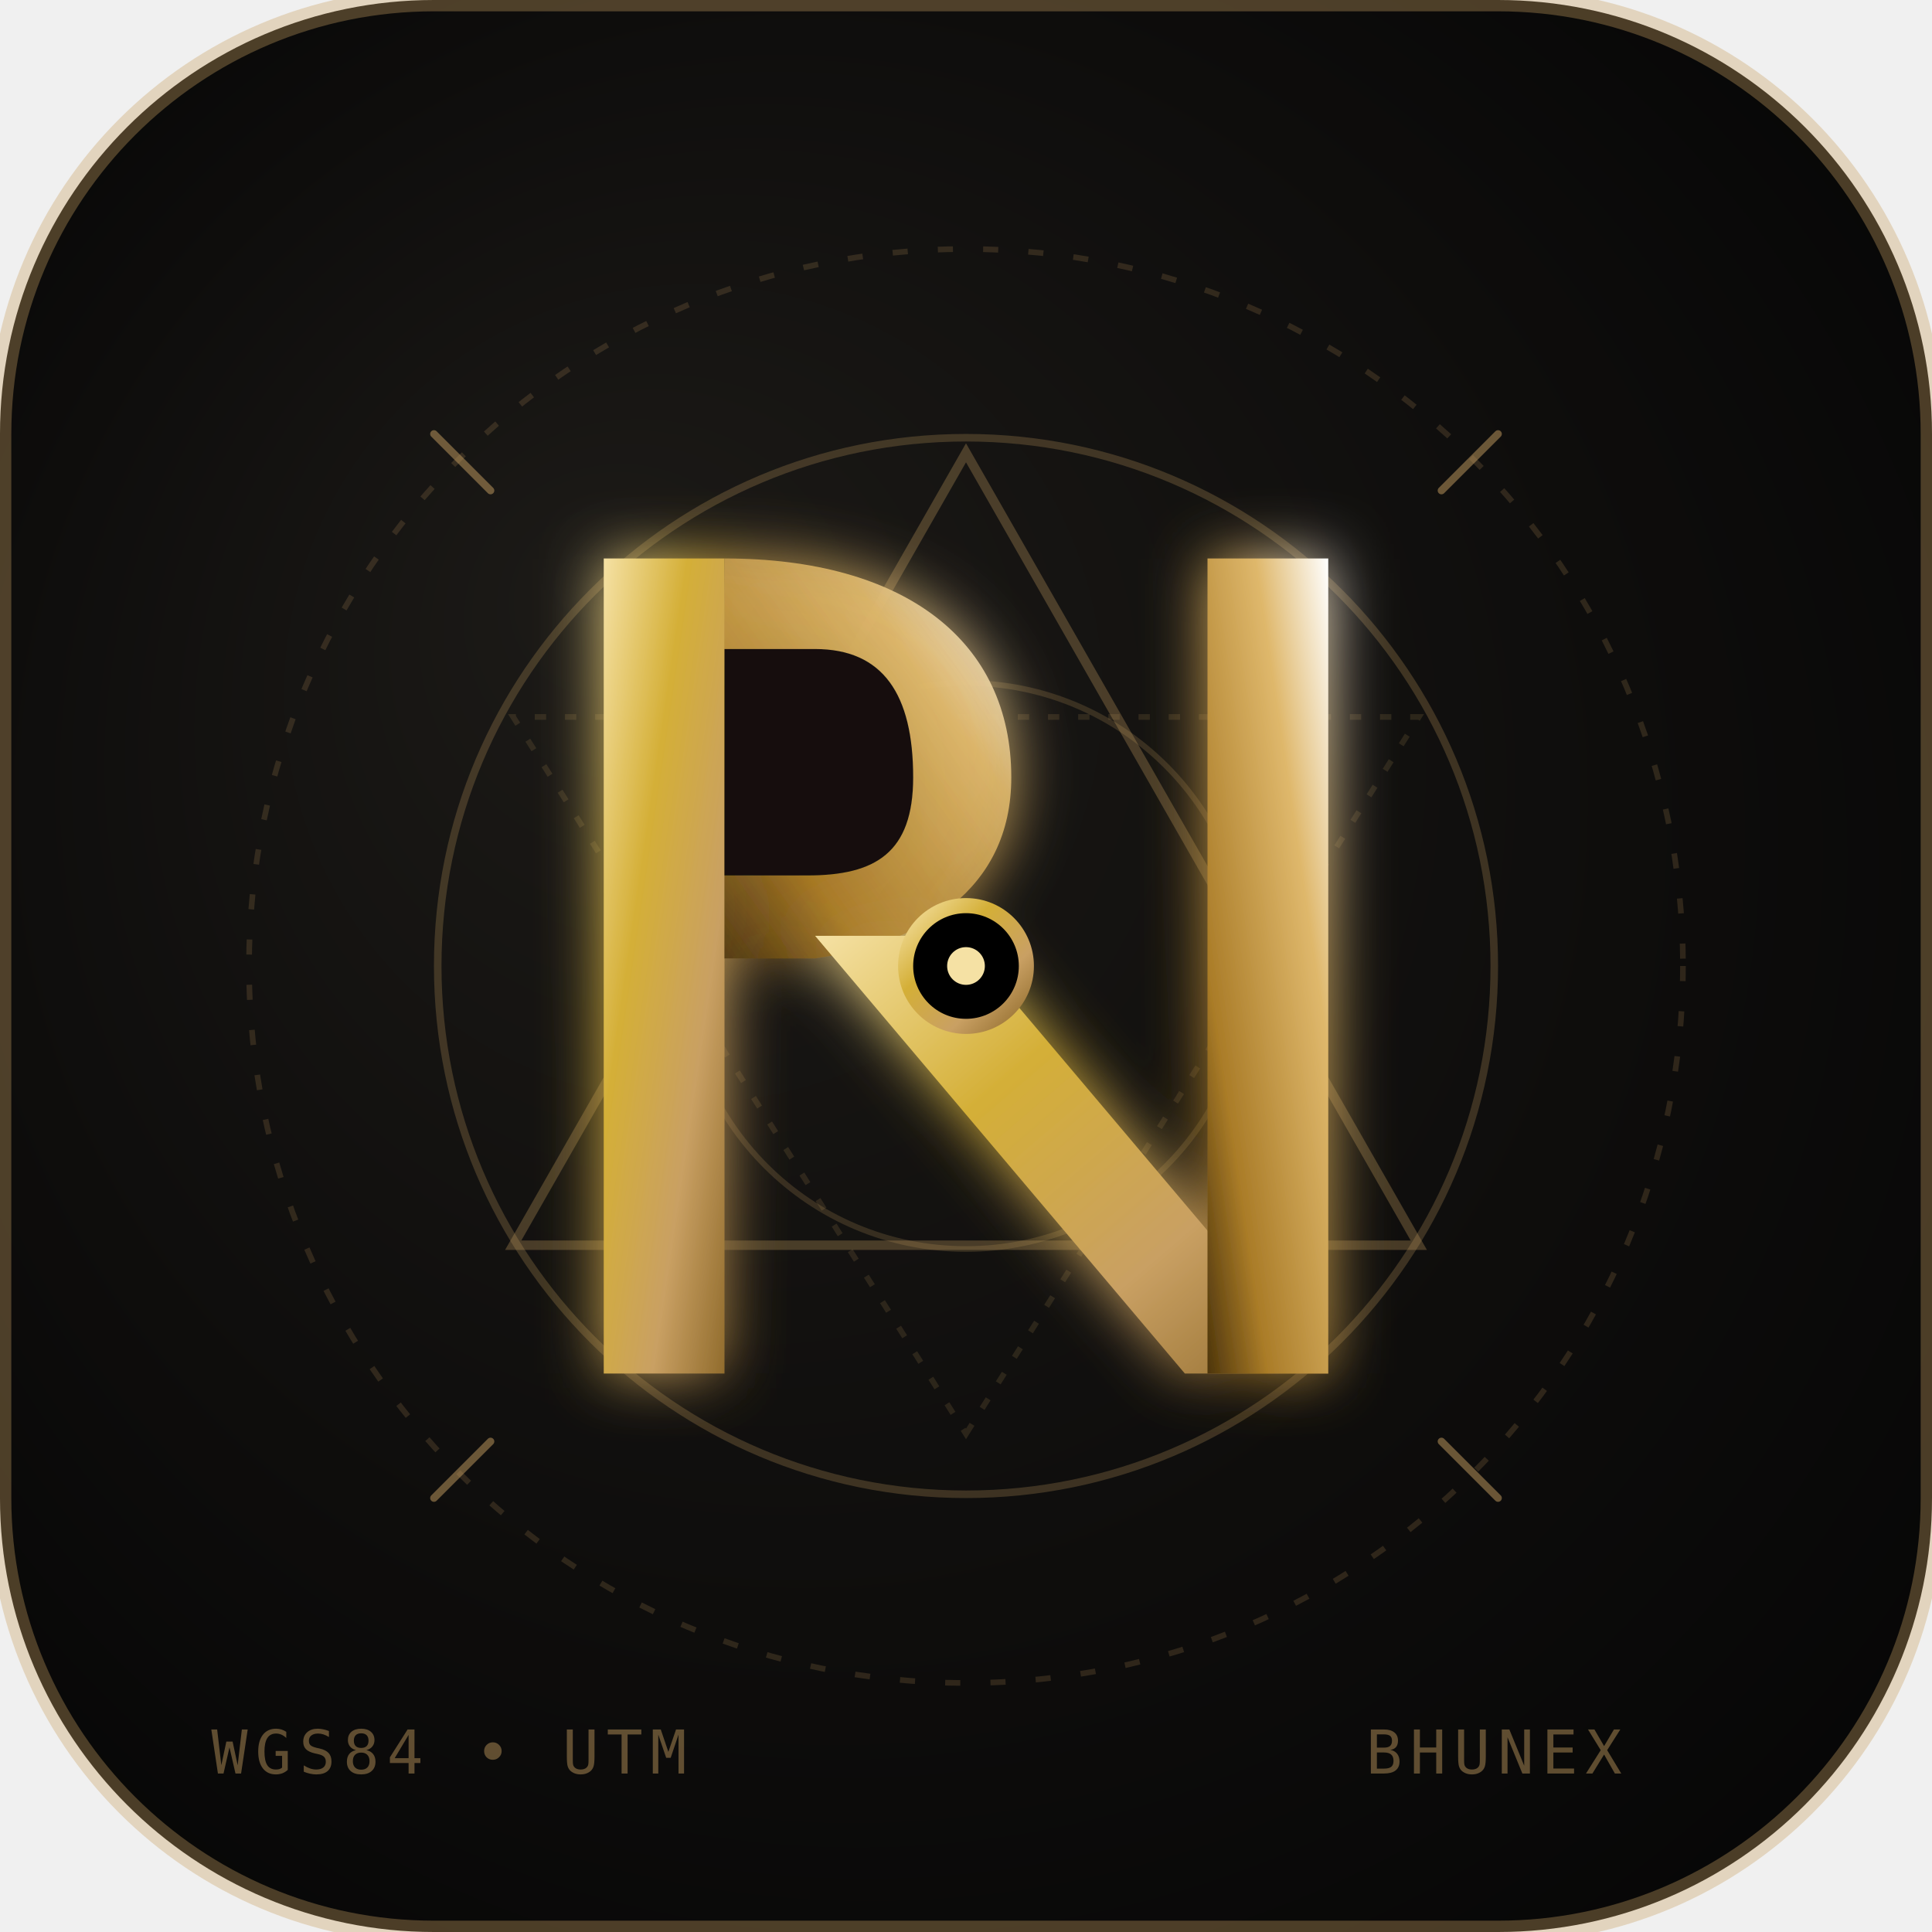
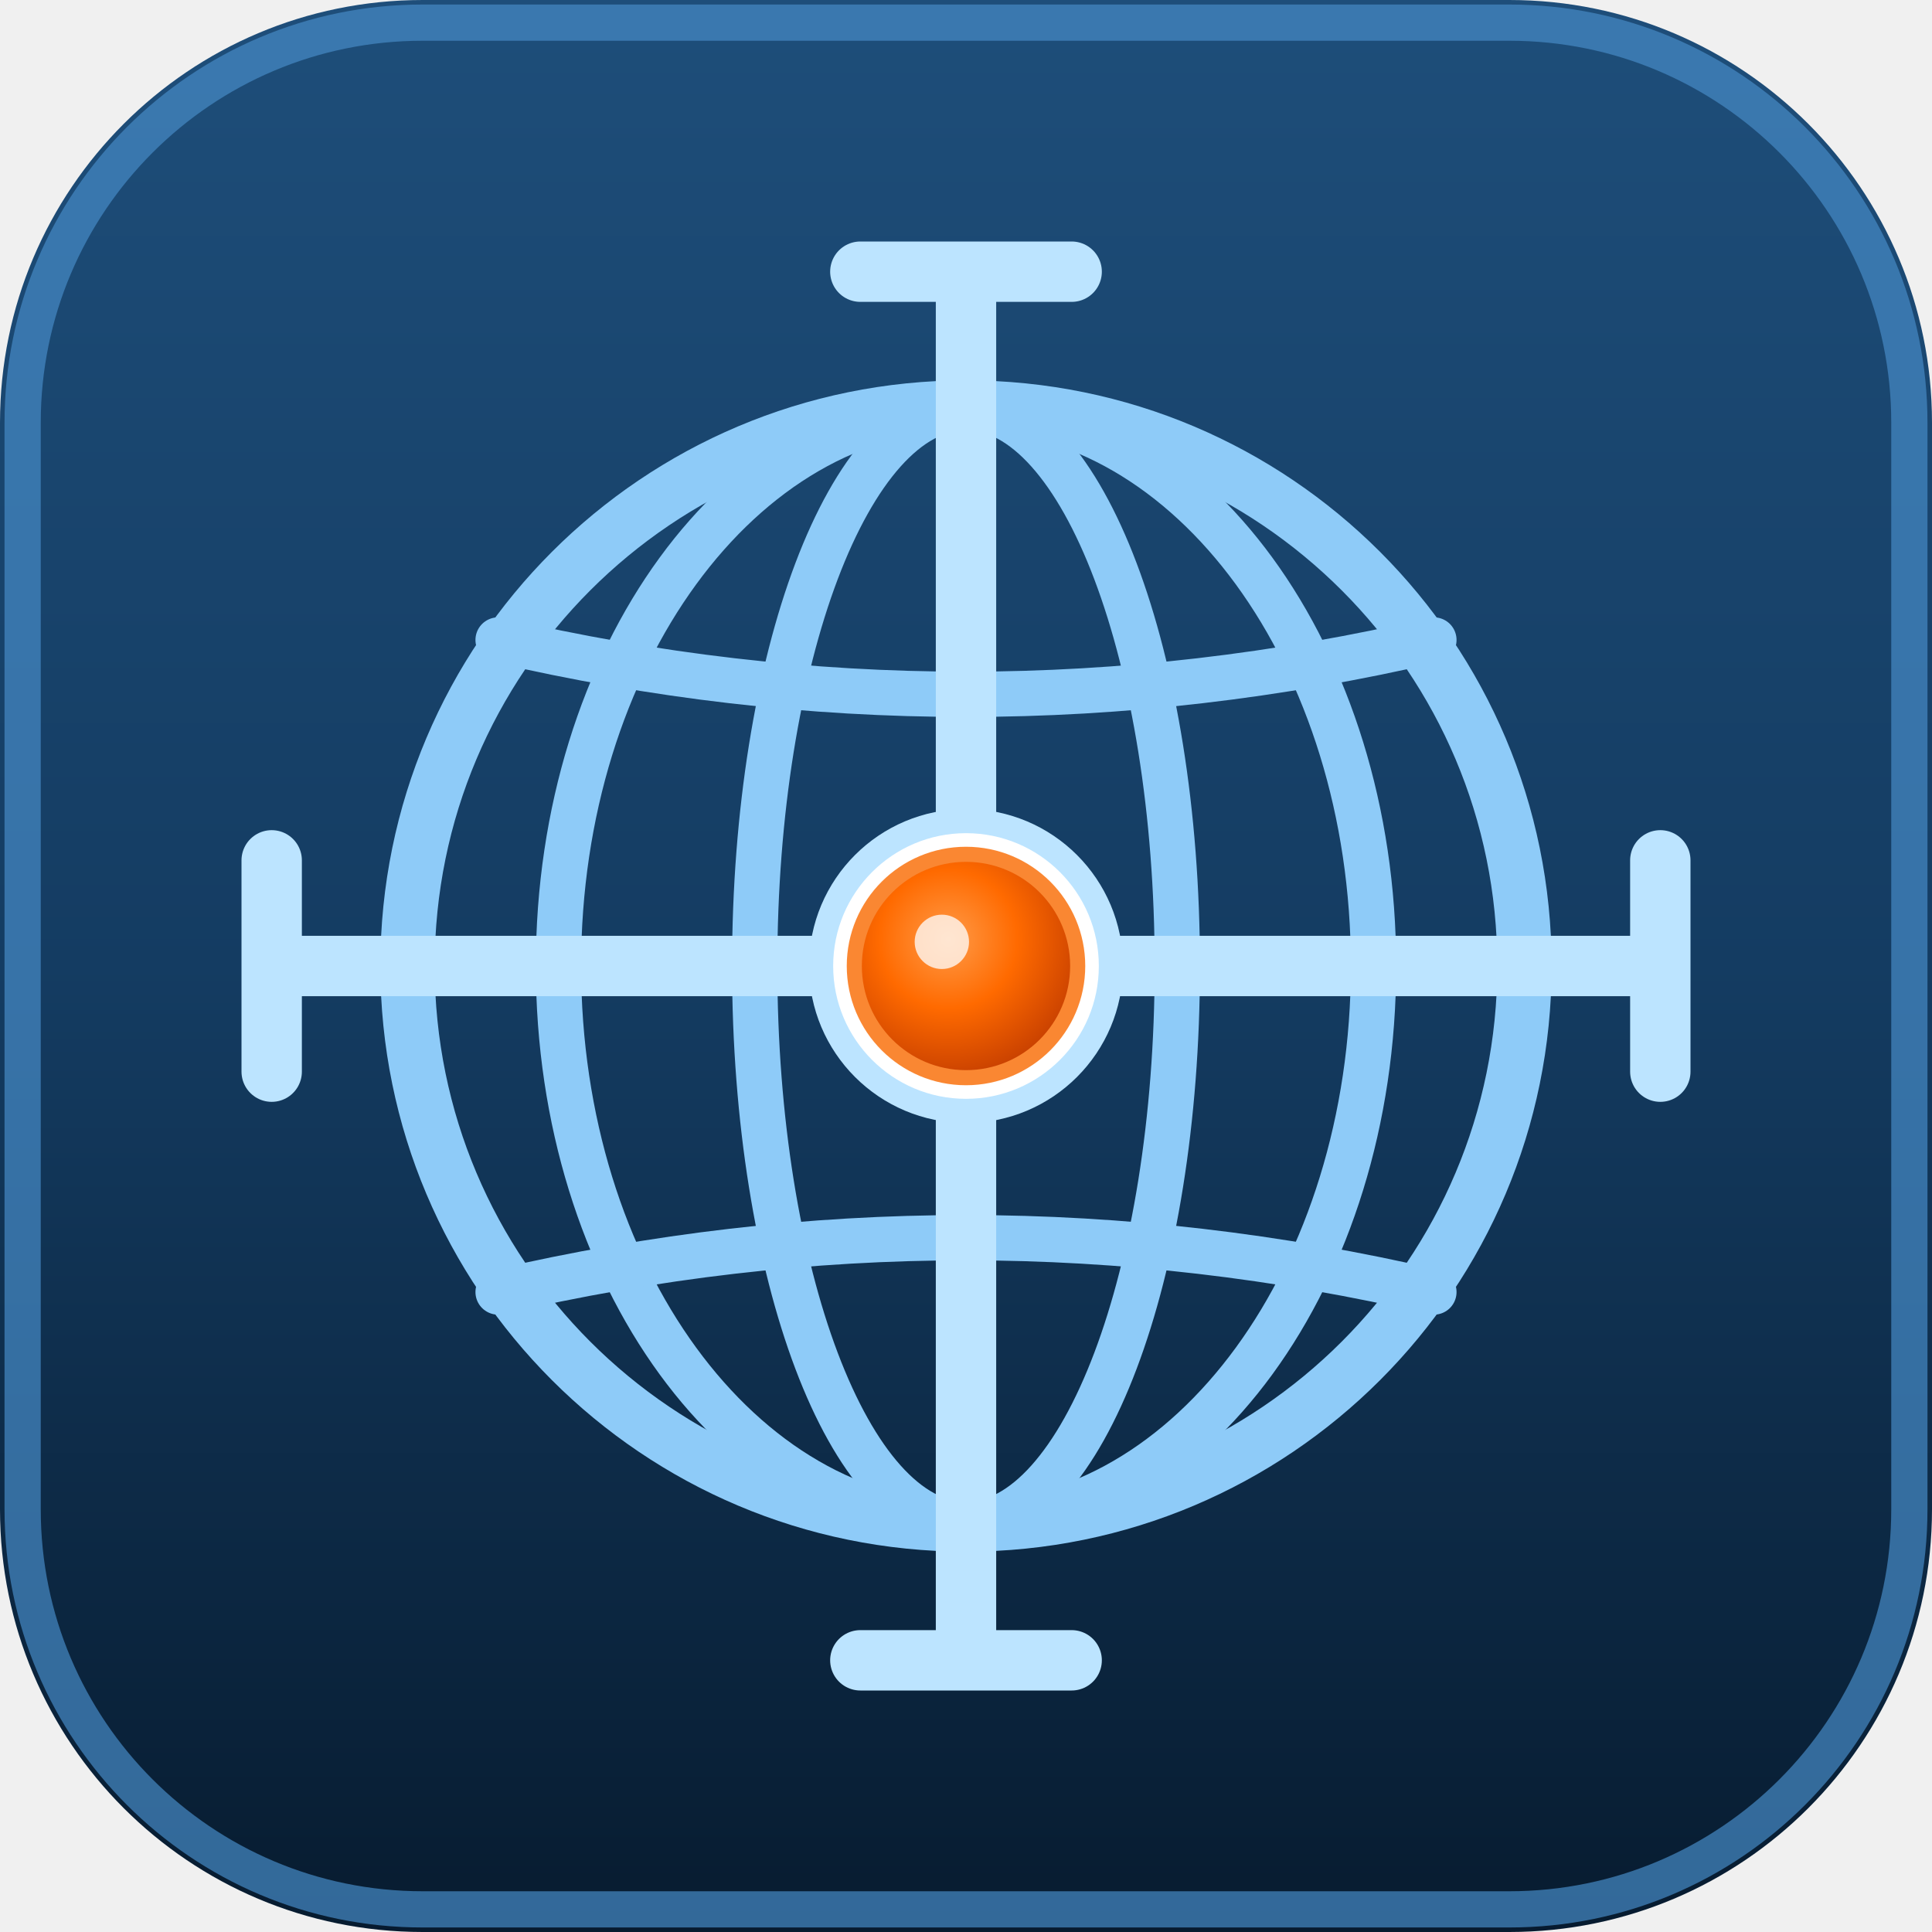
- <svg xmlns="http://www.w3.org/2000/svg" viewBox="0 0 512 512" width="100%" height="100%">
+ <svg xmlns="http://www.w3.org/2000/svg" viewBox="0 0 64 64" width="100%" height="100%">
  <defs>
-     <radialGradient id="bgGrad" cx="50%" cy="50%" r="70%" fx="30%" fy="30%">
-       <stop offset="0%" stop-color="#1c1a17" />
-       <stop offset="60%" stop-color="#0e0d0c" />
-       <stop offset="100%" stop-color="#050505" />
+     <linearGradient id="bgFav" x1="0%" y1="0%" x2="0%" y2="100%">
+       <stop offset="0%" stop-color="#1e4e7a" />
+       <stop offset="50%" stop-color="#143c62" />
+       <stop offset="100%" stop-color="#071b2f" />
+     </linearGradient>
+     <radialGradient id="orangeFav" cx="42%" cy="38%" r="62%">
+       <stop offset="0%" stop-color="#ff9b49" />
+       <stop offset="50%" stop-color="#ff6a00" />
+       <stop offset="100%" stop-color="#c94100" />
    </radialGradient>
-     <linearGradient id="goldPrimary" x1="0%" y1="0%" x2="100%" y2="100%">
-       <stop offset="0%" stop-color="#f5e1a4" />
-       <stop offset="35%" stop-color="#d4af37" />
-       <stop offset="70%" stop-color="#c9a063" />
-       <stop offset="100%" stop-color="#916c2d" />
-     </linearGradient>
-     <linearGradient id="goldAccent" x1="100%" y1="0%" x2="0%" y2="100%">
-       <stop offset="0%" stop-color="#ffffff" />
-       <stop offset="30%" stop-color="#dfb86c" />
-       <stop offset="75%" stop-color="#aa7c28" />
-       <stop offset="100%" stop-color="#4d350b" />
-     </linearGradient>
-     <linearGradient id="gridGlow" x1="0%" y1="0%" x2="100%" y2="0%">
-       <stop offset="0%" stop-color="#c9a063" stop-opacity="0.1" />
-       <stop offset="50%" stop-color="#c9a063" stop-opacity="0.4" />
-       <stop offset="100%" stop-color="#c9a063" stop-opacity="0.1" />
-     </linearGradient>
-     <filter id="glow" x="-20%" y="-20%" width="140%" height="140%">
-       <feGaussianBlur stdDeviation="8" result="blur" />
-       <feComposite in="SourceGraphic" in2="blur" operator="over" />
-     </filter>
  </defs>
-   <rect width="512" height="512" rx="115" fill="url(#bgGrad)" stroke="#c9a063" stroke-width="6" stroke-opacity="0.35" />
-   <circle cx="256" cy="256" r="190" fill="none" stroke="#c9a063" stroke-width="1.5" stroke-opacity="0.18" stroke-dasharray="4 8" />
-   <circle cx="256" cy="256" r="140" fill="none" stroke="#c9a063" stroke-width="2" stroke-opacity="0.25" />
-   <circle cx="256" cy="256" r="75" fill="none" stroke="#c9a063" stroke-width="1.5" stroke-opacity="0.2" />
-   <line x1="256" y1="46" x2="256" y2="466" stroke="url(#gridGlow)" stroke-width="2" />
-   <line x1="46" y1="256" x2="466" y2="256" stroke="url(#gridGlow)" stroke-width="2" />
-   <line x1="256" y1="56" x2="256" y2="76" stroke="url(#goldPrimary)" stroke-width="4" stroke-linecap="round" />
-   <line x1="256" y1="436" x2="256" y2="456" stroke="url(#goldPrimary)" stroke-width="4" stroke-linecap="round" />
-   <line x1="56" y1="256" x2="76" y2="256" stroke="url(#goldPrimary)" stroke-width="4" stroke-linecap="round" />
-   <line x1="436" y1="256" x2="456" y2="256" stroke="url(#goldPrimary)" stroke-width="4" stroke-linecap="round" />
-   <line x1="115" y1="115" x2="130" y2="130" stroke="#c9a063" stroke-width="2" stroke-opacity="0.5" stroke-linecap="round" />
-   <line x1="397" y1="115" x2="382" y2="130" stroke="#c9a063" stroke-width="2" stroke-opacity="0.5" stroke-linecap="round" />
-   <line x1="115" y1="397" x2="130" y2="382" stroke="#c9a063" stroke-width="2" stroke-opacity="0.5" stroke-linecap="round" />
-   <line x1="397" y1="397" x2="382" y2="382" stroke="#c9a063" stroke-width="2" stroke-opacity="0.5" stroke-linecap="round" />
-   <polygon points="256,120 376,330 136,330" fill="none" stroke="#c9a063" stroke-width="2.5" stroke-opacity="0.3" />
-   <polygon points="256,380 376,190 136,190" fill="none" stroke="#c9a063" stroke-width="1.5" stroke-opacity="0.15" stroke-dasharray="3 5" />
-   <g filter="url(#glow)">
-     <path d="M 160 148 L 192 148 L 192 364 L 160 364 Z" fill="url(#goldPrimary)" />
-     <path d="M 192 148 C 240 148 268 170 268 206 C 268 236 244 250 216 254 L 192 254 Z" fill="url(#goldAccent)" fill-opacity="0.9" />
-     <path d="M 192 172 L 216 172 C 234 172 242 184 242 206 C 242 226 232 232 214 232 L 192 232 Z" fill="#121110" />
-     <path d="M 216 248 L 314 364 L 352 364 L 254 248 Z" fill="url(#goldPrimary)" />
-     <path d="M 320 148 L 352 148 L 352 364 L 320 364 Z" fill="url(#goldAccent)" />
+   <rect width="64" height="64" rx="14" fill="url(#bgFav)" />
+   <rect x="0.75" y="0.75" width="62.5" height="62.5" rx="13.25" fill="none" stroke="#478bc7" stroke-width="1.2" stroke-opacity="0.7" />
+   <g>
+     <circle cx="32" cy="32" r="18.5" fill="none" stroke="#8ecbf8" stroke-width="1.8" />
+     <ellipse cx="32" cy="32" rx="7" ry="18.5" fill="none" stroke="#8ecbf8" stroke-width="1.5" />
+     <ellipse cx="32" cy="32" rx="13.5" ry="18.5" fill="none" stroke="#8ecbf8" stroke-width="1.5" />
+     <path d="M 16.5 21.2 Q 32 24.8 47.5 21.2" fill="none" stroke="#8ecbf8" stroke-width="1.5" stroke-linecap="round" />
+     <path d="M 16.5 42.8 Q 32 39.2 47.5 42.8" fill="none" stroke="#8ecbf8" stroke-width="1.5" stroke-linecap="round" />
+     <line x1="9" y1="32" x2="55" y2="32" stroke="#bce4ff" stroke-width="2" />
+     <line x1="9" y1="28.5" x2="9" y2="35.5" stroke="#bce4ff" stroke-width="2" stroke-linecap="round" />
+     <line x1="55" y1="28.5" x2="55" y2="35.5" stroke="#bce4ff" stroke-width="2" stroke-linecap="round" />
+     <line x1="32" y1="9" x2="32" y2="55" stroke="#bce4ff" stroke-width="2" />
+     <line x1="28.5" y1="9" x2="35.5" y2="9" stroke="#bce4ff" stroke-width="2" stroke-linecap="round" />
+     <line x1="28.5" y1="55" x2="35.5" y2="55" stroke="#bce4ff" stroke-width="2" stroke-linecap="round" />
+     <circle cx="32" cy="32" r="4.8" fill="#ffffff" stroke="#bce4ff" stroke-width="0.8" />
+     <circle cx="32" cy="32" r="3.7" fill="url(#orangeFav)" stroke="#fa8732" stroke-width="0.5" />
+     <circle cx="31.2" cy="31.2" r="0.9" fill="#ffffff" opacity="0.75" />
  </g>
-   <circle cx="256" cy="256" r="16" fill="#000000" stroke="url(#goldPrimary)" stroke-width="4" />
-   <circle cx="256" cy="256" r="5" fill="#f5e1a4" />
-   <text x="56" y="470" font-family="'JetBrains Mono', monospace" font-size="16" fill="#c9a063" fill-opacity="0.45" letter-spacing="2">WGS84 • UTM</text>
-   <text x="362" y="470" font-family="'JetBrains Mono', monospace" font-size="16" fill="#c9a063" fill-opacity="0.45" letter-spacing="2">BHUNEX</text>
</svg>
